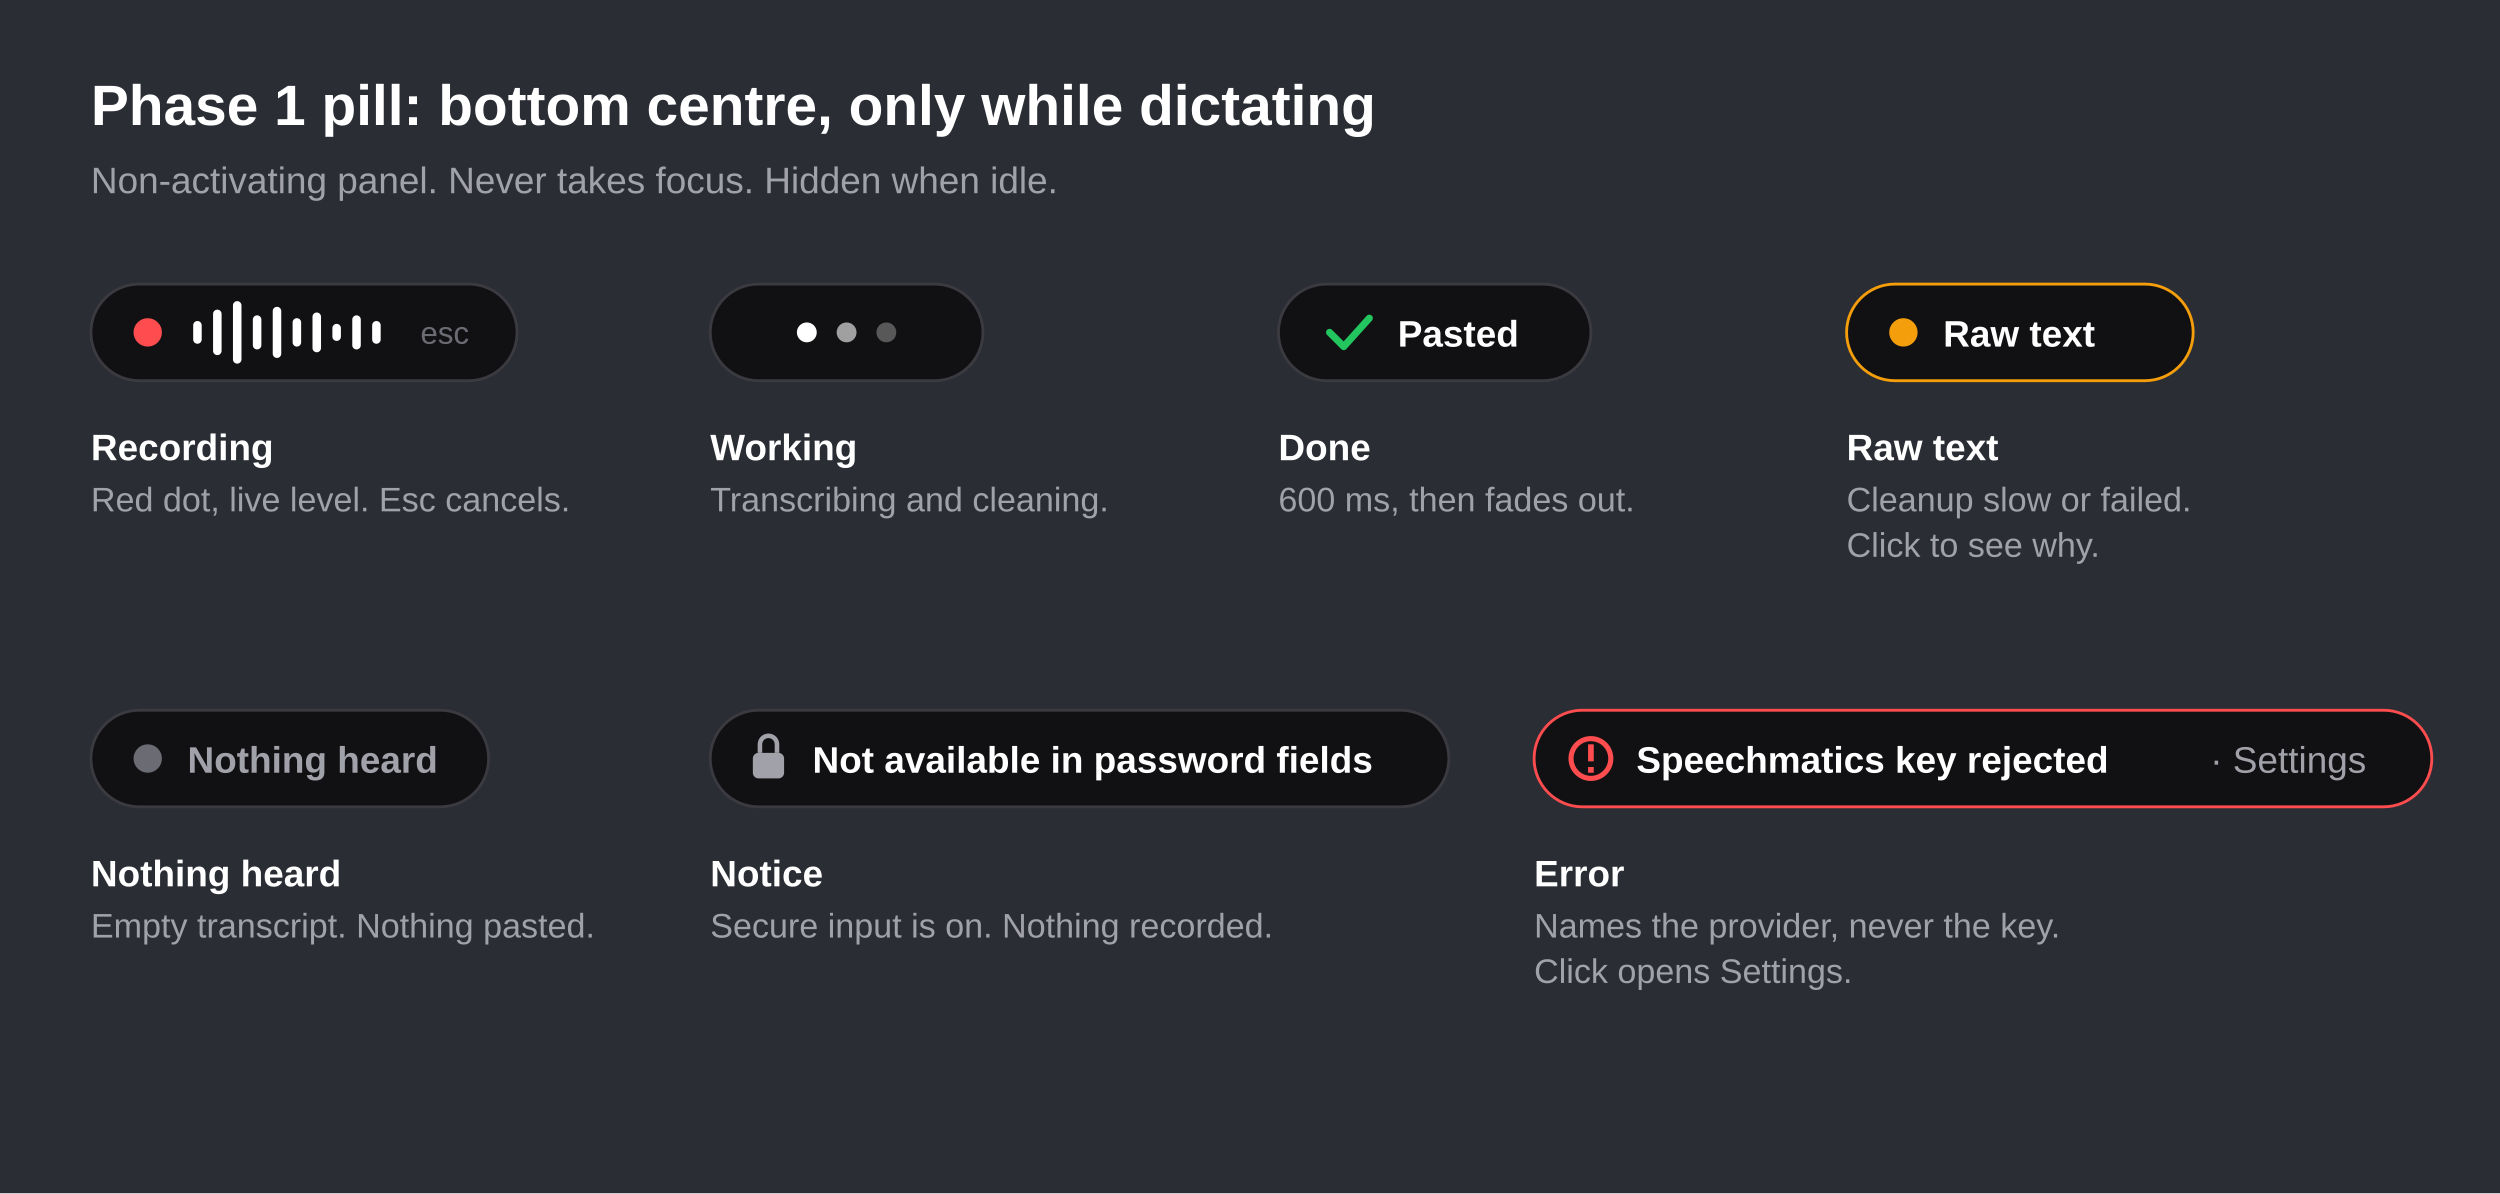
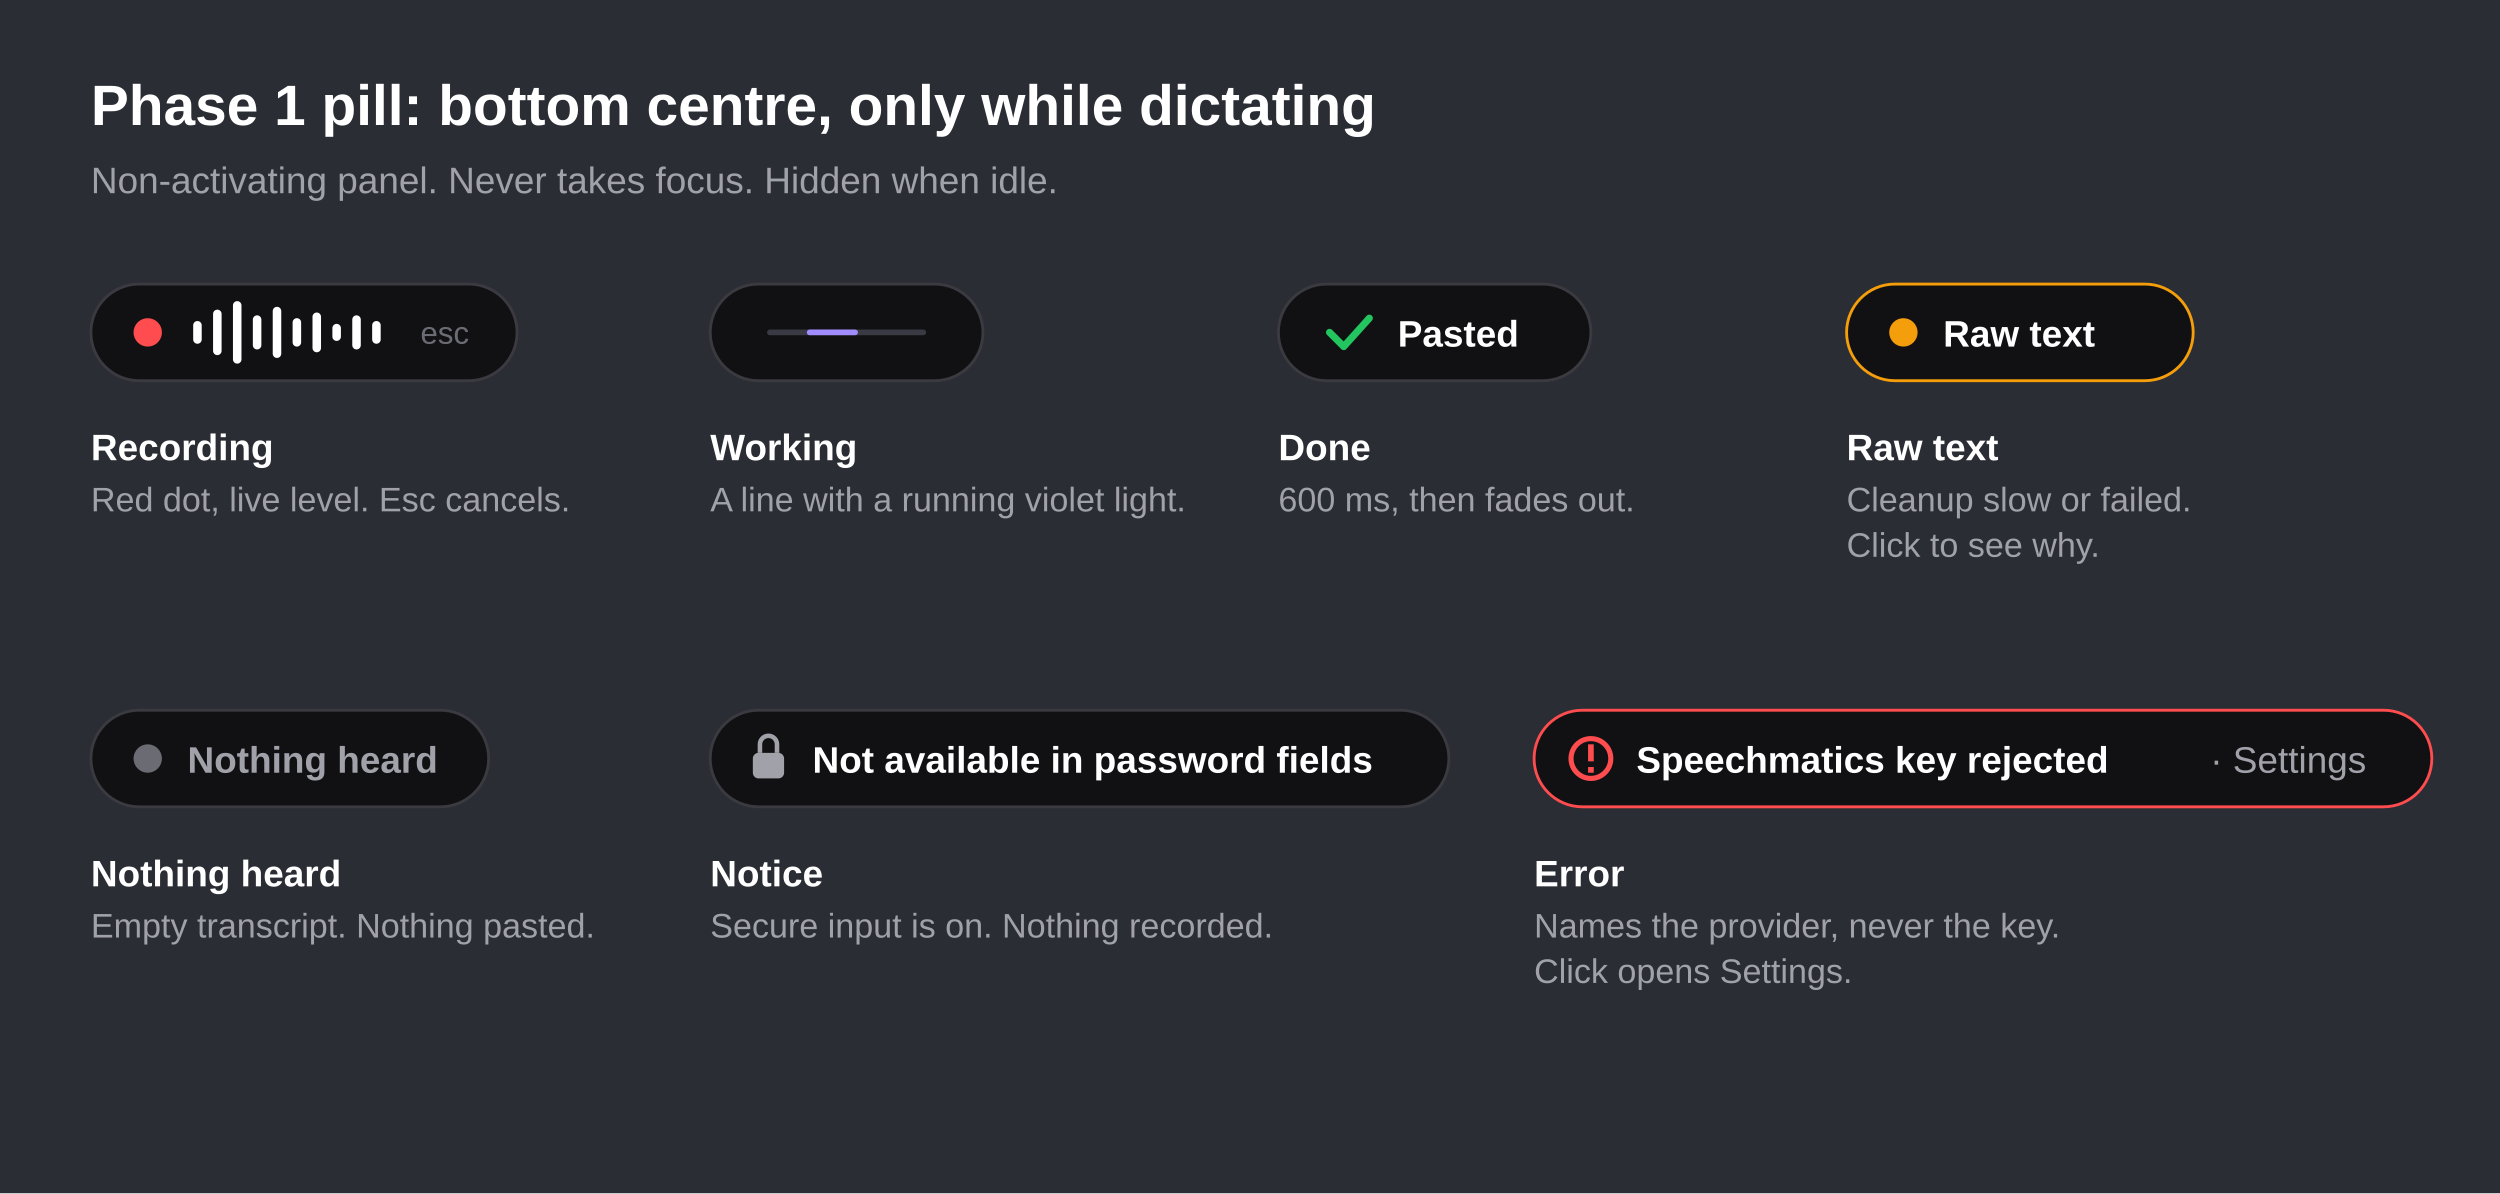
<svg xmlns="http://www.w3.org/2000/svg" width="880" height="420" viewBox="0 0 880 420" font-family="-apple-system, BlinkMacSystemFont, 'SF Pro Text', 'Helvetica Neue', Arial, sans-serif">
  <rect width="880" height="420" fill="#2A2D34" />
  <text x="32" y="44" fill="#FFFFFF" font-size="20" font-weight="700">Phase 1 pill: bottom centre, only while dictating</text>
  <text x="32" y="68" fill="#A1A1AA" font-size="13">Non-activating panel. Never takes focus. Hidden when idle.</text>
  <g transform="translate(32,100)">
    <rect width="150" height="34" rx="17" fill="#111113" stroke="#3A3A40" />
    <circle cx="20" cy="17" r="5" fill="#FF4D4F" />
    <g fill="#FFFFFF">
      <rect x="36" y="13" width="3" height="8" rx="1.5" />
      <rect x="43" y="9" width="3" height="16" rx="1.5" />
      <rect x="50" y="6" width="3" height="22" rx="1.5" />
      <rect x="57" y="11" width="3" height="12" rx="1.5" />
      <rect x="64" y="8" width="3" height="18" rx="1.5" />
      <rect x="71" y="12" width="3" height="10" rx="1.5" />
      <rect x="78" y="10" width="3" height="14" rx="1.5" />
      <rect x="85" y="14" width="3" height="6" rx="1.5" />
      <rect x="92" y="11" width="3" height="12" rx="1.5" />
      <rect x="99" y="13" width="3" height="8" rx="1.5" />
    </g>
    <text x="116" y="21" fill="#6B6B73" font-size="11">esc</text>
    <text x="0" y="62" fill="#FFFFFF" font-size="13" font-weight="600">Recording</text>
    <text x="0" y="80" fill="#A1A1AA" font-size="12">Red dot, live level. Esc cancels.</text>
  </g>
  <g transform="translate(250,100)">
    <rect width="96" height="34" rx="17" fill="#111113" stroke="#3A3A40" />
-     <circle cx="34" cy="17" r="3.5" fill="#FFFFFF" />
-     <circle cx="48" cy="17" r="3.5" fill="#FFFFFF" opacity="0.6" />
-     <circle cx="62" cy="17" r="3.5" fill="#FFFFFF" opacity="0.3" />
+     <rect x="20" y="16" width="56" height="2" rx="1" fill="#3A3A44" />
+     <rect x="34" y="16" width="18" height="2" rx="1" fill="#A08CFF" />
    <text x="0" y="62" fill="#FFFFFF" font-size="13" font-weight="600">Working</text>
-     <text x="0" y="80" fill="#A1A1AA" font-size="12">Transcribing and cleaning.</text>
+     <text x="0" y="80" fill="#A1A1AA" font-size="12">A line with a running violet light.</text>
  </g>
  <g transform="translate(450,100)">
    <rect width="110" height="34" rx="17" fill="#111113" stroke="#3A3A40" />
    <path d="M18 17 l5 5 l9 -10" stroke="#22C55E" stroke-width="2.5" fill="none" stroke-linecap="round" stroke-linejoin="round" />
    <text x="42" y="22" fill="#FFFFFF" font-size="13" font-weight="600">Pasted</text>
    <text x="0" y="62" fill="#FFFFFF" font-size="13" font-weight="600">Done</text>
    <text x="0" y="80" fill="#A1A1AA" font-size="12">600 ms, then fades out.</text>
  </g>
  <g transform="translate(650,100)">
    <rect width="122" height="34" rx="17" fill="#111113" stroke="#F59E0B" />
    <circle cx="20" cy="17" r="5" fill="#F59E0B" />
    <text x="34" y="22" fill="#FFFFFF" font-size="13" font-weight="600">Raw text</text>
    <text x="0" y="62" fill="#FFFFFF" font-size="13" font-weight="600">Raw text</text>
    <text x="0" y="80" fill="#A1A1AA" font-size="12">Cleanup slow or failed.</text>
    <text x="0" y="96" fill="#A1A1AA" font-size="12">Click to see why.</text>
  </g>
  <g transform="translate(32,250)">
    <rect width="140" height="34" rx="17" fill="#111113" stroke="#3A3A40" />
    <circle cx="20" cy="17" r="5" fill="#6B6B73" />
    <text x="34" y="22" fill="#A1A1AA" font-size="13" font-weight="600">Nothing heard</text>
    <text x="0" y="62" fill="#FFFFFF" font-size="13" font-weight="600">Nothing heard</text>
    <text x="0" y="80" fill="#A1A1AA" font-size="12">Empty transcript. Nothing pasted.</text>
  </g>
  <g transform="translate(250,250)">
    <rect width="260" height="34" rx="17" fill="#111113" stroke="#3A3A40" />
    <rect x="15" y="15" width="11" height="9" rx="2" fill="#A1A1AA" />
    <path d="M17.5 15 v-3 a3 3 0 0 1 6 0 v3" stroke="#A1A1AA" stroke-width="1.6" fill="none" />
    <text x="36" y="22" fill="#FFFFFF" font-size="13" font-weight="600">Not available in password fields</text>
    <text x="0" y="62" fill="#FFFFFF" font-size="13" font-weight="600">Notice</text>
    <text x="0" y="80" fill="#A1A1AA" font-size="12">Secure input is on. Nothing recorded.</text>
  </g>
  <g transform="translate(540,250)">
    <rect width="316" height="34" rx="17" fill="#111113" stroke="#FF4D4F" />
    <circle cx="20" cy="17" r="7" fill="none" stroke="#FF4D4F" stroke-width="1.8" />
    <rect x="19" y="12" width="2" height="6" fill="#FF4D4F" />
    <rect x="19" y="20" width="2" height="2" fill="#FF4D4F" />
    <text x="36" y="22" fill="#FFFFFF" font-size="13" font-weight="600">Speechmatics key rejected</text>
    <text x="238" y="22" fill="#A1A1AA" font-size="13">· Settings</text>
    <text x="0" y="62" fill="#FFFFFF" font-size="13" font-weight="600">Error</text>
    <text x="0" y="80" fill="#A1A1AA" font-size="12">Names the provider, never the key.</text>
    <text x="0" y="96" fill="#A1A1AA" font-size="12">Click opens Settings.</text>
  </g>
</svg>
